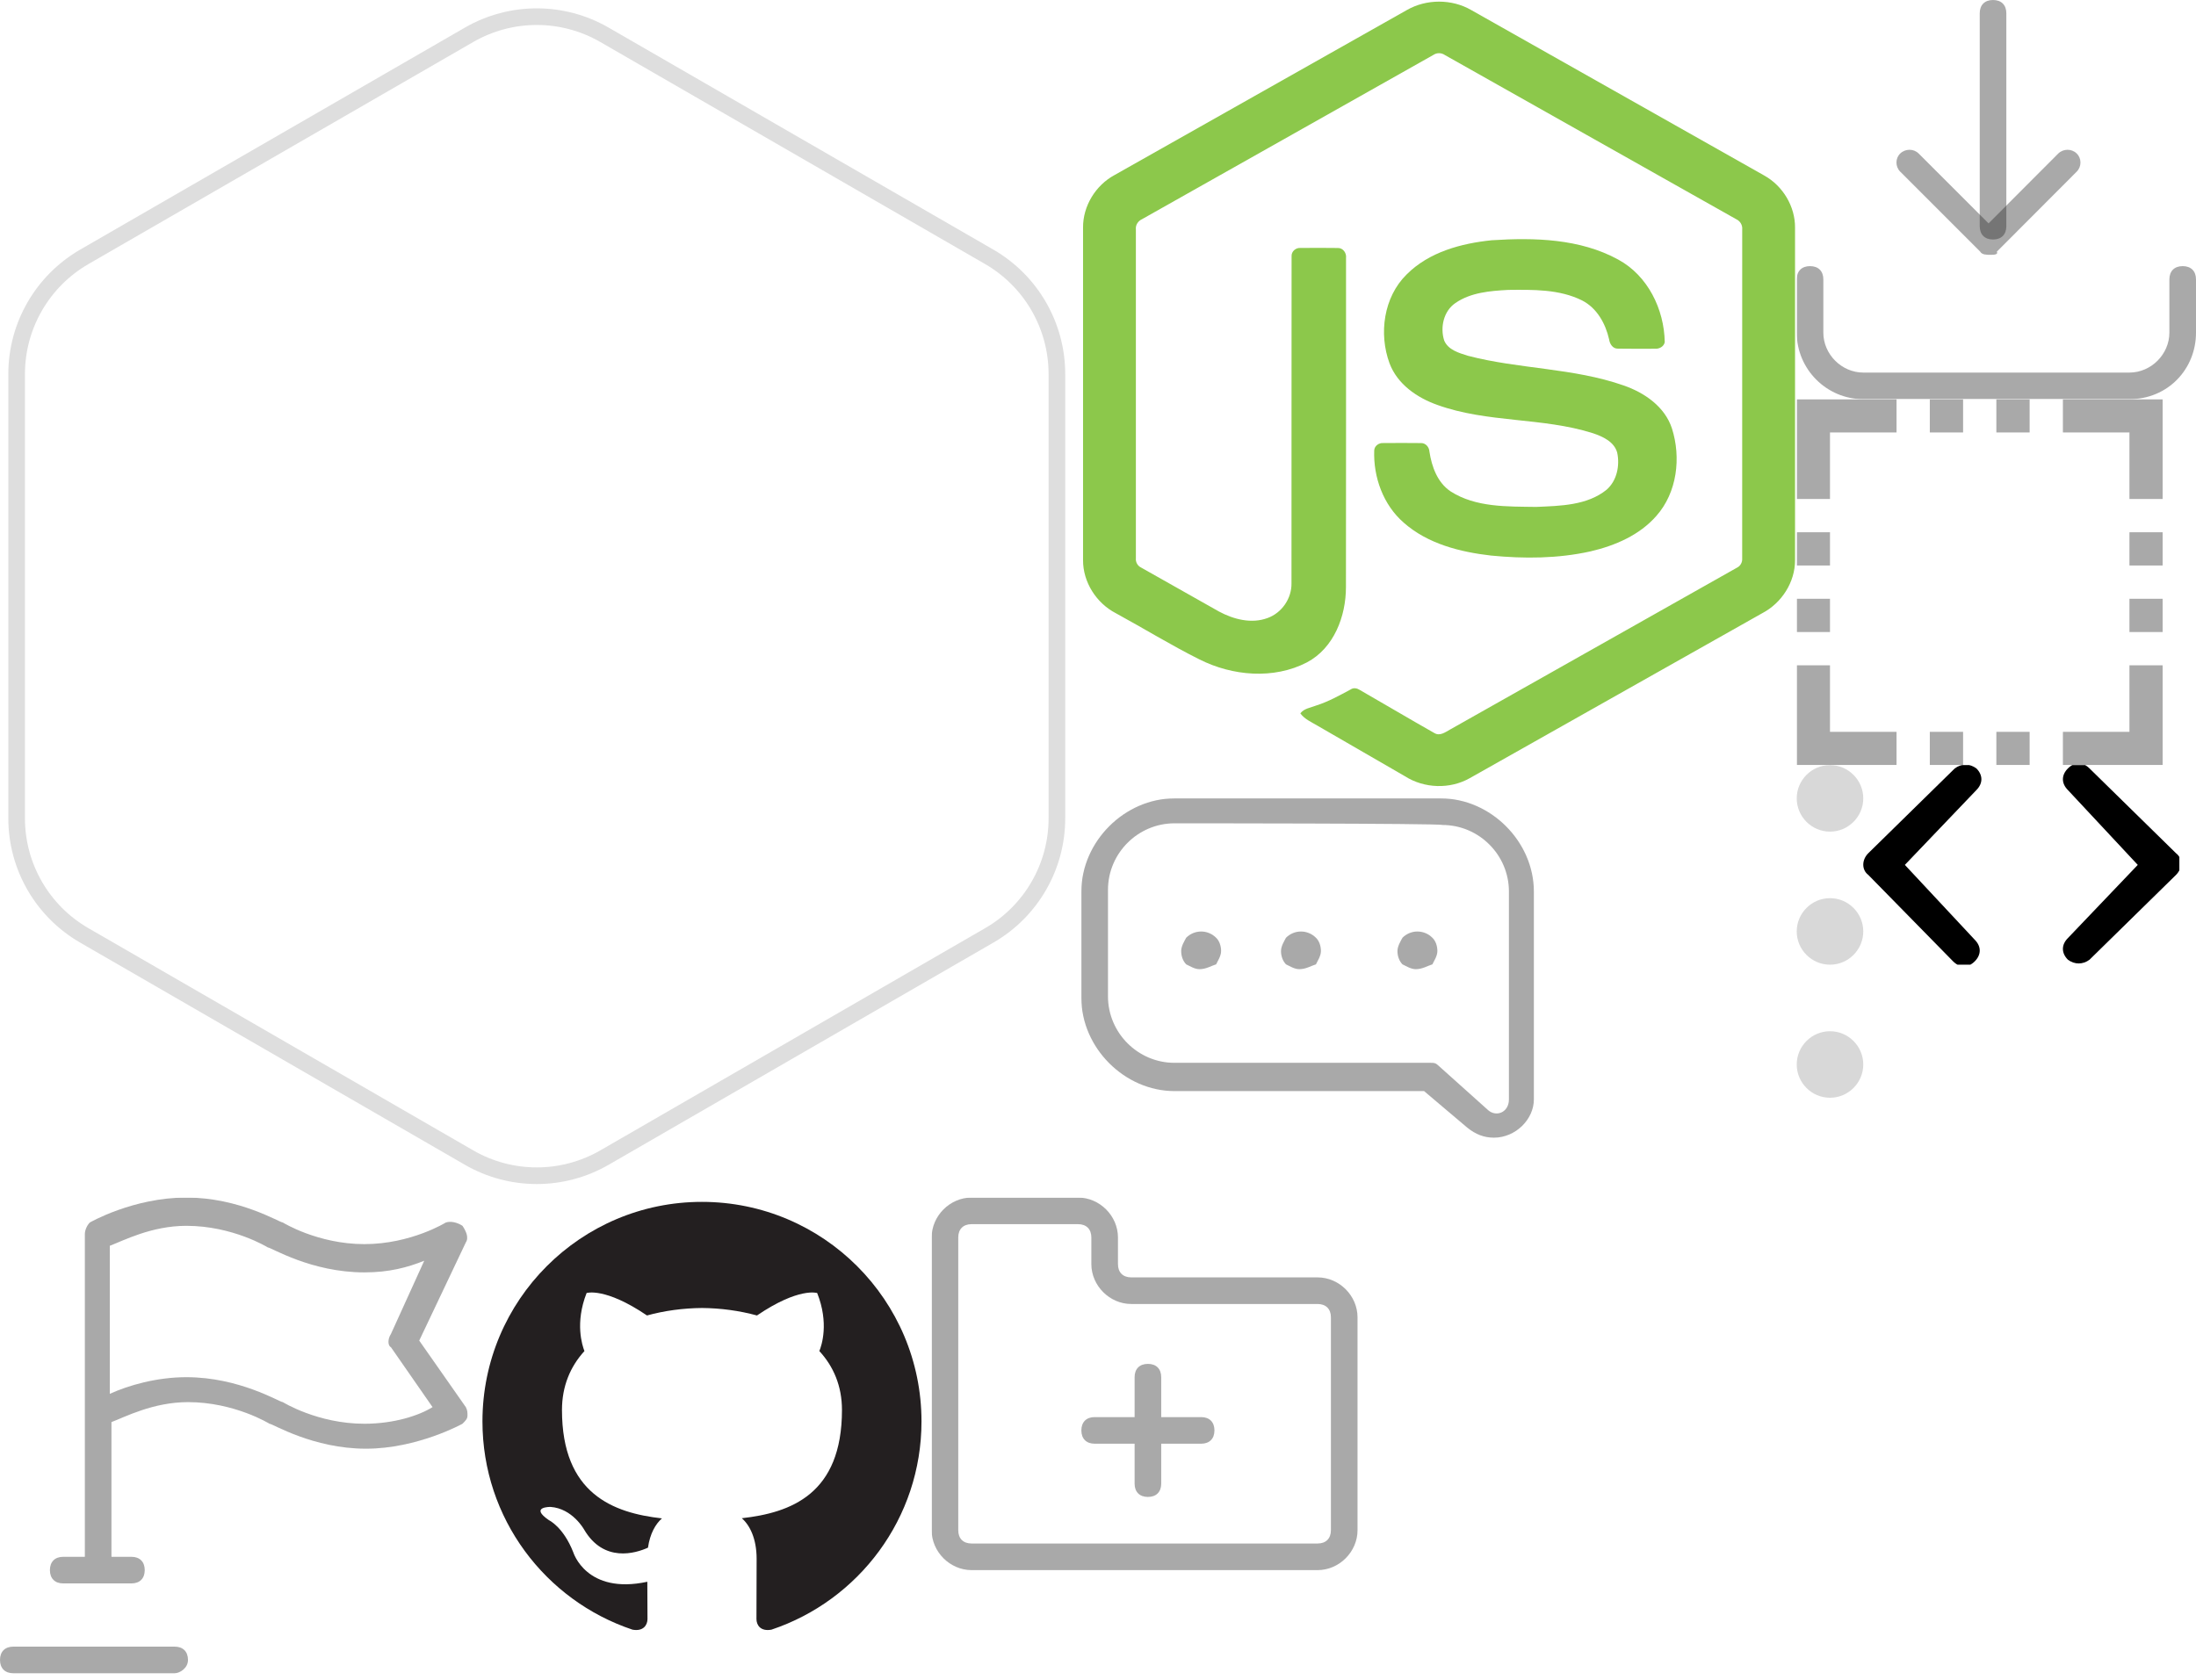
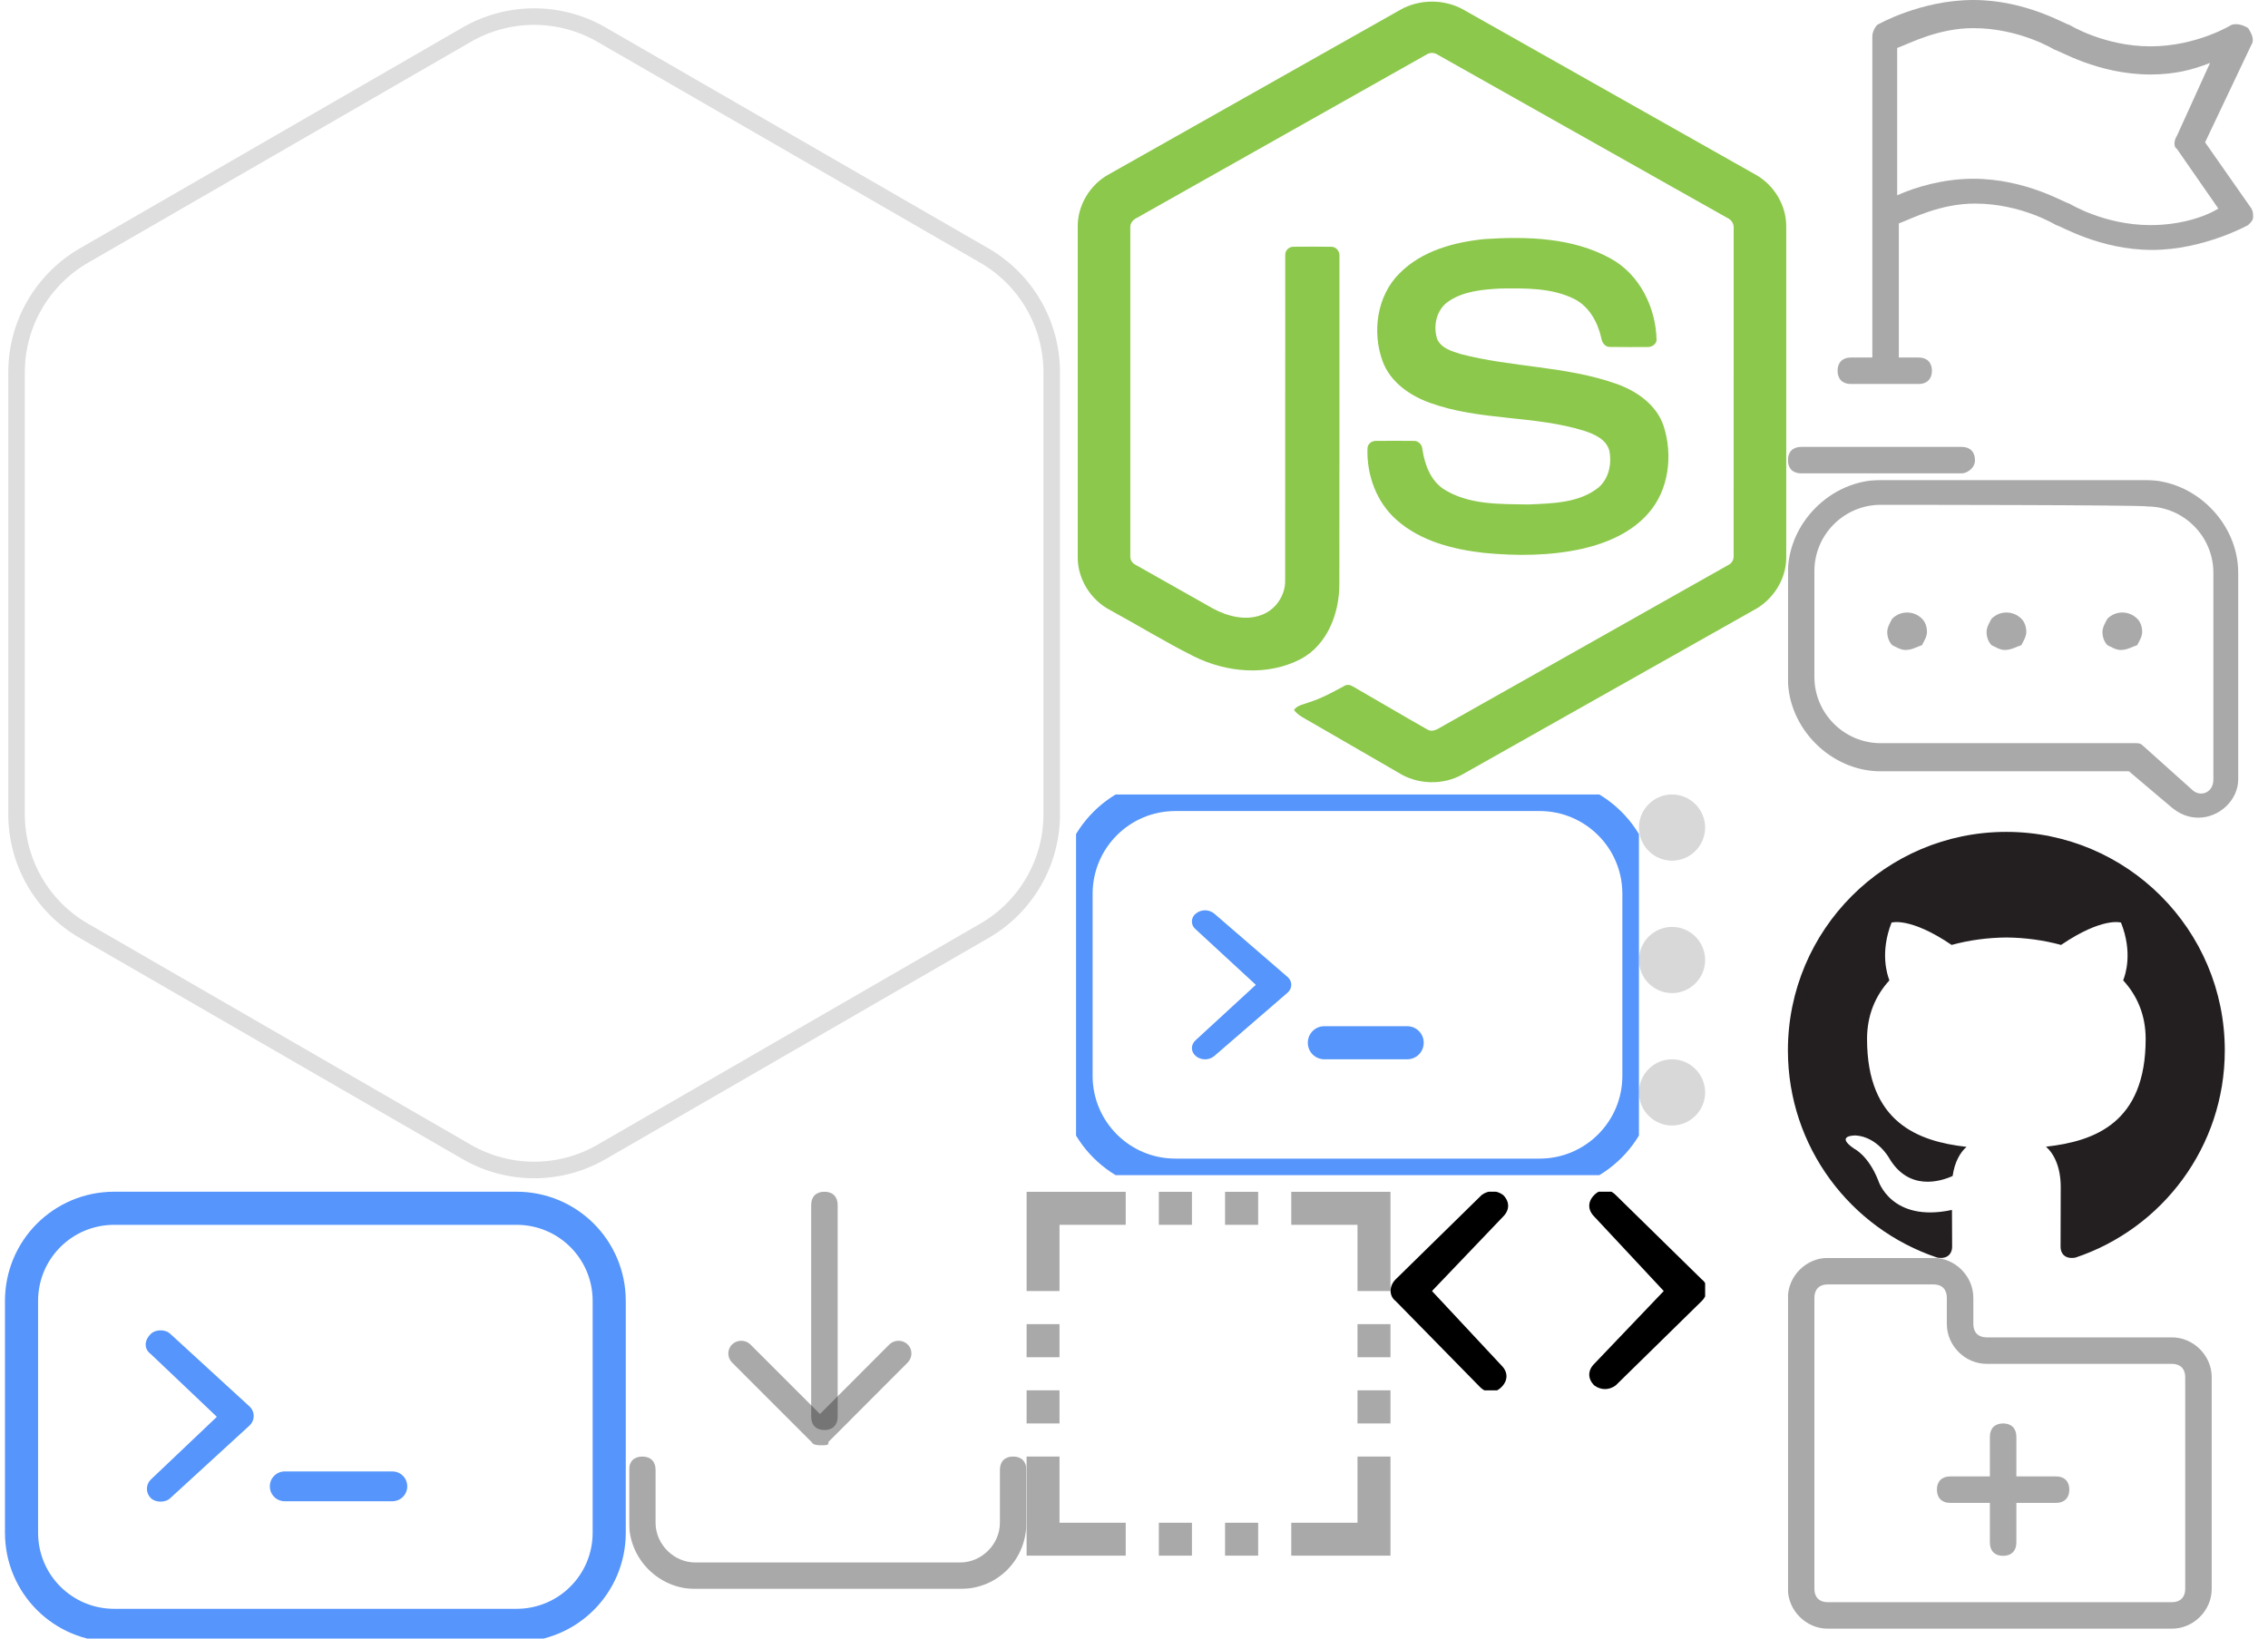
- <svg xmlns="http://www.w3.org/2000/svg" width="132" height="101" viewBox="0 0 132 101">
-   <svg height="12" width="19" viewBox="0 0 19 12" id="icon-arrows" x="112" y="46">
+ <svg xmlns="http://www.w3.org/2000/svg" width="137" height="99" viewBox="0 0 137 99">
+   <svg height="12" width="19" viewBox="0 0 19 12" id="icon-arrows" x="84" y="72">
    <path d="M6.7 10.5c.4.4.4.9 0 1.3s-.9.4-1.3 0L.3 6.6c-.4-.3-.4-.9 0-1.3L5.5.2c.4-.3.9-.3 1.3 0 .4.4.4.9 0 1.3L2.5 6l4.2 4.5zM12.3 1.5c-.4-.4-.4-.9 0-1.3s.9-.4 1.3 0l5.2 5.1c.4.3.4.9 0 1.3l-5.2 5.1c-.4.3-.9.3-1.3 0-.4-.4-.4-.9 0-1.3L16.5 6l-4.2-4.5z" />
  </svg>
-   <svg height="21" width="28" viewBox="0 0 28 21" id="icon-chat" x="65" y="48">
+   <svg height="21" width="28" viewBox="0 0 28 21" id="icon-chat" x="108" y="29">
    <path fill="#292929" opacity=".4" fill-rule="evenodd" d="M5.6 1.5c-2.2 0-4 1.8-4 4v6.4c0 2.2 1.8 4 4 4H21c.2 0 .3 0 .5.2l2.9 2.6c.5.5 1.3.2 1.3-.6V5.6c0-2.2-1.8-4-4-4-.1-.1-16.1-.1-16.1-.1m19.2 18.9c-.6 0-1.1-.2-1.6-.6l-2.6-2.2h-15C2.6 17.6 0 15 0 12V5.6C0 2.6 2.6 0 5.6 0h16c3 0 5.6 2.6 5.6 5.6v12.5c0 1.2-1.1 2.3-2.4 2.3" />
    <path fill="#292929" opacity=".4" fill-rule="evenodd" d="M7.1 10.27c-.3 0-.6-.2-.8-.29-.2-.21-.3-.5-.3-.8 0-.3.2-.61.3-.8.5-.5 1.3-.5 1.8 0 .2.19.3.5.3.8 0 .3-.2.59-.3.8-.3.09-.6.29-1 .29M13.1 10.27c-.3 0-.6-.2-.8-.29-.2-.21-.3-.5-.3-.8 0-.3.2-.61.3-.8.5-.5 1.3-.5 1.8 0 .2.19.3.5.3.8 0 .3-.2.59-.3.8-.3.09-.6.29-1 .29M20.1 10.27c-.3 0-.6-.2-.8-.29-.2-.21-.3-.5-.3-.8 0-.3.2-.61.3-.8.5-.5 1.3-.5 1.8 0 .2.19.3.5.3.8 0 .3-.2.59-.3.8-.3.09-.6.29-1 .29" />
  </svg>
-   <svg height="24" width="24" viewBox="0 0 24 24" id="icon-download" x="108">
+   <svg height="24" width="24" viewBox="0 0 24 24" id="icon-download" x="38" y="72">
    <path fill="#292929" opacity=".4" fill-rule="evenodd" d="M11.63 15.32c-.21 0-.5 0-.6-.19l-4.81-4.81c-.3-.3-.3-.8 0-1.09.31-.3.81-.3 1.11 0l4.2 4.2 4.19-4.2c.31-.3.81-.3 1.11 0 .3.29.3.79 0 1.09l-4.8 4.81c.1.19-.2.19-.4.19" />
    <path fill="#292929" opacity=".4" fill-rule="evenodd" d="M11.8 14.4c-.5 0-.8-.3-.8-.8V.8c0-.5.3-.8.8-.8s.8.3.8.8v12.8c0 .5-.3.8-.8.8M20 24H4c-2.2 0-4-1.8-4-4v-3.2c0-.5.3-.8.8-.8s.8.3.8.8V20c0 1.3 1.1 2.4 2.4 2.4h16c1.3 0 2.4-1.1 2.4-2.4v-3.2c0-.5.3-.8.8-.8s.8.3.8.8V20c0 2.2-1.7 4-4 4" />
  </svg>
-   <svg height="22" width="22" viewBox="0 0 22 22" id="icon-element" x="108" y="24">
+   <svg height="22" width="22" viewBox="0 0 22 22" id="icon-element" x="62" y="72">
    <path fill="#292929" opacity=".4" fill-rule="evenodd" d="M16 0v2h4v4h2V0h-6zm-4 2h2V0h-2v2zM8 2h2V0H8v2zM0 0v6h2V2h4V0H0zm20 10h2V8h-2v2zM0 10h2V8H0v2zm20 4h2v-2h-2v2zM0 14h2v-2H0v2zm20 2v4h-4v2h6v-6h-2zM0 16v6h6v-2H2v-4H0zm12 6h2v-2h-2v2zm-4 0h2v-2H8v2zm0 0" />
  </svg>
-   <svg height="29" width="29" viewBox="0 0 29 29" id="icon-flag" y="72">
+   <svg height="29" width="29" viewBox="0 0 29 29" id="icon-flag" x="108">
    <path fill="#292929" opacity=".4" fill-rule="evenodd" d="M10.5 27H.8c-.5 0-.8.3-.8.8s.3.8.8.8h9.7c.3 0 .8-.3.8-.8s-.3-.8-.8-.8M21.9 13.6c-2.8 0-4.9-1.3-4.9-1.3-.2 0-2.6-1.5-5.8-1.5-1.8 0-3.5.5-4.6 1V2.9c.8-.3 2.5-1.2 4.6-1.2C14 1.7 16.1 3 16.1 3c.2 0 2.6 1.5 5.8 1.5 1.5 0 2.6-.3 3.6-.7l-2 4.4c-.2.3-.2.7 0 .8l2.5 3.6c-.8.5-2.3 1-4.1 1m6.1-1l-2.8-4L28 2.7c.2-.3 0-.7-.2-1-.3-.2-.7-.3-1-.2 0 0-2.1 1.3-4.9 1.3-2.8 0-4.9-1.3-4.9-1.3-.2 0-2.6-1.5-5.8-1.5C8 0 5.4 1.5 5.4 1.5c-.2.2-.3.5-.3.7v19.4H3.8c-.5 0-.8.3-.8.8s.3.8.8.8h4.1c.5 0 .8-.3.8-.8s-.3-.8-.8-.8H6.7v-8.1c.8-.3 2.5-1.2 4.6-1.2 2.8 0 4.9 1.3 4.9 1.3.2 0 2.6 1.5 5.8 1.5 3.1 0 5.8-1.5 5.8-1.5.2-.2.3-.3.3-.5s0-.3-.1-.5" />
  </svg>
-   <svg height="23" width="26" viewBox="0 0 26 23" id="icon-folder" x="56" y="72">
+   <svg height="23" width="26" viewBox="0 0 26 23" id="icon-folder" x="108" y="76">
    <path fill="#292929" opacity=".4" fill-rule="evenodd" d="M2.4 1.6c-.5 0-.8.3-.8.8V20c0 .5.3.8.8.8h20.8c.5 0 .8-.3.8-.8V7.2c0-.5-.3-.8-.8-.8H12c-1.3 0-2.4-1.1-2.4-2.4V2.4c0-.5-.3-.8-.8-.8H2.4zm20.8 20.8H2.4C1.1 22.4 0 21.3 0 20V2.4C0 1.1 1.1 0 2.4 0h6.4c1.3 0 2.4 1.1 2.4 2.4V4c0 .5.3.8.8.8h11.2c1.3 0 2.4 1.1 2.4 2.4V20c0 1.3-1.1 2.4-2.4 2.4zm0 0" />
    <path fill="#292929" opacity=".4" fill-rule="evenodd" d="M13.8 14.8h2.4c.5 0 .8-.3.8-.8s-.3-.8-.8-.8h-2.4v-2.4c0-.5-.3-.8-.8-.8s-.8.3-.8.8v2.4H9.8c-.5 0-.8.3-.8.8s.3.8.8.8h2.4v2.4c0 .5.3.8.8.8s.8-.3.8-.8v-2.4zm0 0" />
  </svg>
-   <svg height="26" width="27" viewBox="0 0 27 26" id="icon-github" x="29" y="72">
+   <svg height="26" width="27" viewBox="0 0 27 26" id="icon-github" x="108" y="50">
    <path fill="#231f20" fill-rule="evenodd" d="M13.19.26C5.91.26 0 6.17 0 13.46c0 5.83 3.78 10.77 9.02 12.52.66.12.9-.29.9-.64 0-.31-.01-1.14-.01-2.24-3.67.79-4.45-1.77-4.45-1.77C4.86 19.8 4 19.4 4 19.4c-1.2-.82.09-.8.09-.8 1.32.09 2.02 1.36 2.02 1.36 1.18 2.01 3.09 1.43 3.84 1.09.12-.85.46-1.43.84-1.76-2.93-.33-6.01-1.47-6.01-6.52 0-1.44.51-2.62 1.35-3.54-.13-.34-.58-1.68.13-3.49 0 0 1.11-.36 3.63 1.35 1.05-.29 2.18-.44 3.31-.45 1.12.01 2.24.16 3.3.45 2.52-1.71 3.62-1.35 3.62-1.35.72 1.81.27 3.15.13 3.49.85.92 1.36 2.1 1.36 3.54 0 5.07-3.08 6.18-6.02 6.51.47.41.89 1.21.89 2.44 0 1.77-.01 3.19-.01 3.62 0 .35.23.76.9.64 5.24-1.75 9.02-6.69 9.02-12.52 0-7.29-5.91-13.2-13.2-13.2" />
  </svg>
-   <svg height="20" width="4" viewBox="0 0 4 20" id="icon-gripper" x="108" y="46">
+   <svg height="20" width="4" viewBox="0 0 4 20" id="icon-gripper" x="99" y="48">
    <path fill="#d8d8d8" fill-rule="evenodd" d="M2 4c1.1 0 2-.9 2-2s-.9-2-2-2-2 .9-2 2 .9 2 2 2zm0 8c1.1 0 2-.9 2-2s-.9-2-2-2-2 .9-2 2 .9 2 2 2zm0 8c1.1 0 2-.9 2-2s-.9-2-2-2-2 .9-2 2 .9 2 2 2zm0 0" />
  </svg>
  <svg height="72" width="65" viewBox="0 0 65 72" id="icon-hexagon">
    <path stroke="#dedede" fill="none" d="M1 49.2V22.49c0-2.91 1.55-5.59 4.07-7.05L28.2 2.09a8.14 8.14 0 0 1 8.13 0l23.13 13.35a8.143 8.143 0 0 1 4.07 7.05V49.2c0 2.9-1.55 5.59-4.07 7.04L36.33 69.6a8.14 8.14 0 0 1-8.13 0L5.07 56.24A8.127 8.127 0 0 1 1 49.2zm0 0" />
  </svg>
  <svg width="43" height="48" viewBox="0 0 256 282" preserveAspectRatio="xMinYMin meet" id="icon-nodejs" x="65">
    <g fill="#8CC84B">
      <path d="M116.504 3.58c6.962-3.985 16.03-4.003 22.986 0 34.995 19.774 70 39.517 104.99 59.303 6.58 3.707 10.983 11.03 10.916 18.614v118.968c.05 7.897-4.788 15.396-11.73 19.02-34.88 19.664-69.743 39.353-104.617 59.018-7.107 4.063-16.357 3.75-23.24-.646-10.458-6.062-20.933-12.094-31.39-18.15-2.138-1.274-4.547-2.288-6.056-4.36 1.334-1.798 3.72-2.022 5.657-2.807 4.366-1.388 8.375-3.616 12.385-5.778 1.014-.694 2.252-.428 3.224.193 8.94 5.127 17.804 10.403 26.776 15.48 1.914 1.106 3.852-.36 5.488-1.273 34.228-19.345 68.498-38.617 102.72-57.968 1.268-.61 1.97-1.956 1.866-3.345.024-39.246.006-78.498.012-117.743.145-1.576-.767-3.025-2.192-3.67-34.76-19.575-69.5-39.18-104.253-58.76a3.62 3.62 0 0 0-4.094-.006C91.2 39.258 56.465 58.88 21.713 78.455c-1.42.646-2.374 2.07-2.205 3.653.006 39.245 0 78.497 0 117.748a3.33 3.33 0 0 0 1.89 3.303c9.274 5.26 18.56 10.48 27.84 15.722 5.228 2.814 11.647 4.486 17.407 2.33 5.083-1.823 8.646-7.01 8.55-12.407.047-39.016-.025-78.038.035-117.048-.127-1.732 1.516-3.163 3.2-3 4.456-.03 8.918-.06 13.374.012 1.86-.042 3.14 1.823 2.91 3.568-.018 39.263.048 78.527-.03 117.79.012 10.464-4.287 21.85-13.966 26.97-11.924 6.177-26.662 4.867-38.442-1.056-10.198-5.09-19.93-11.098-29.947-16.55C5.367 215.885.554 208.356.603 200.465V81.497c-.073-7.74 4.504-15.197 11.29-18.85C46.768 42.966 81.636 23.27 116.504 3.58z" />
      <path d="M146.928 85.99c15.21-.98 31.493-.58 45.18 6.913 10.597 5.742 16.472 17.793 16.66 29.566-.297 1.587-1.957 2.463-3.473 2.354-4.413-.006-8.827.06-13.24-.03-1.872.072-2.96-1.654-3.195-3.31-1.268-5.632-4.34-11.21-9.642-13.928-8.14-4.075-17.576-3.87-26.45-3.785-6.48.345-13.447.906-18.936 4.716-4.214 2.886-5.494 8.712-3.99 13.404 1.418 3.37 5.307 4.456 8.49 5.458 18.33 4.794 37.753 4.317 55.733 10.626 7.444 2.572 14.726 7.572 17.274 15.366 3.332 10.446 1.87 22.932-5.562 31.318-6.026 6.9-14.804 10.657-23.56 12.697-11.646 2.597-23.733 2.663-35.56 1.51-11.123-1.268-22.697-4.19-31.283-11.768-7.342-6.375-10.928-16.308-10.572-25.895.085-1.62 1.697-2.748 3.248-2.615 4.445-.036 8.89-.048 13.333.006 1.775-.127 3.09 1.407 3.182 3.08.82 5.367 2.837 11 7.517 14.182 9.032 5.827 20.365 5.428 30.707 5.59 8.567-.38 18.185-.494 25.177-6.157 3.69-3.23 4.782-8.634 3.785-13.283-1.08-3.925-5.186-5.754-8.712-6.95-18.095-5.724-37.736-3.647-55.656-10.12-7.275-2.57-14.31-7.432-17.105-14.906-3.9-10.58-2.114-23.663 6.097-31.766 8.006-8.06 19.563-11.164 30.55-12.275z" />
    </g>
  </svg>
+   <svg height="27" width="38" viewBox="0 0 38 27" id="icon-terminal" y="72">
+     <path fill="#5595FC" d="M9.1 17.4c-.3.3-.3.8 0 1.1s.9.3 1.2 0l4.8-4.4c.3-.3.3-.8 0-1.1l-4.8-4.4c-.3-.3-.9-.3-1.2 0-.4.4-.4.9 0 1.2l4 3.8-4 3.8zM16.3 17.8c0-.5.4-.9.9-.9h6.5c.5 0 .9.4.9.9s-.4.9-.9.9h-6.5c-.5 0-.9-.4-.9-.9z" />
+     <path fill="none" stroke="#5595FC" stroke-width="2" d="M1.3 6.6C1.3 3.5 3.8 1 6.9 1h24.3c3.1 0 5.6 2.5 5.6 5.6v14c0 3.1-2.5 5.6-5.6 5.6H6.9c-3.1 0-5.6-2.5-5.6-5.6v-14z" />
+   </svg>
+   <svg height="23" width="34" viewBox="0 0 34 23" id="icon-terminal-small" x="65" y="48">
+     <path fill="#5595fc" fill-rule="evenodd" d="M7.23 14.84c-.31.27-.31.7 0 .96.31.27.81.27 1.12 0l4.42-3.82c.31-.27.31-.69 0-.96L8.35 7.2a.876.876 0 0 0-1.12 0 .6.6 0 0 0 0 .95l3.63 3.35-3.63 3.34zm0 0M14 15c0-.55.44-1 1-1h5c.55 0 1 .44 1 1 0 .55-.44 1-1 1h-5c-.55 0-1-.44-1-1zm0 0" />
+     <path stroke-width="2" stroke="#5595fc" fill="none" d="M0 6c0-3.31 2.68-6 6-6h22c3.31 0 6 2.68 6 6v11c0 3.31-2.68 6-6 6H6c-3.31 0-6-2.68-6-6V6zm0 0" />
+   </svg>
</svg>
